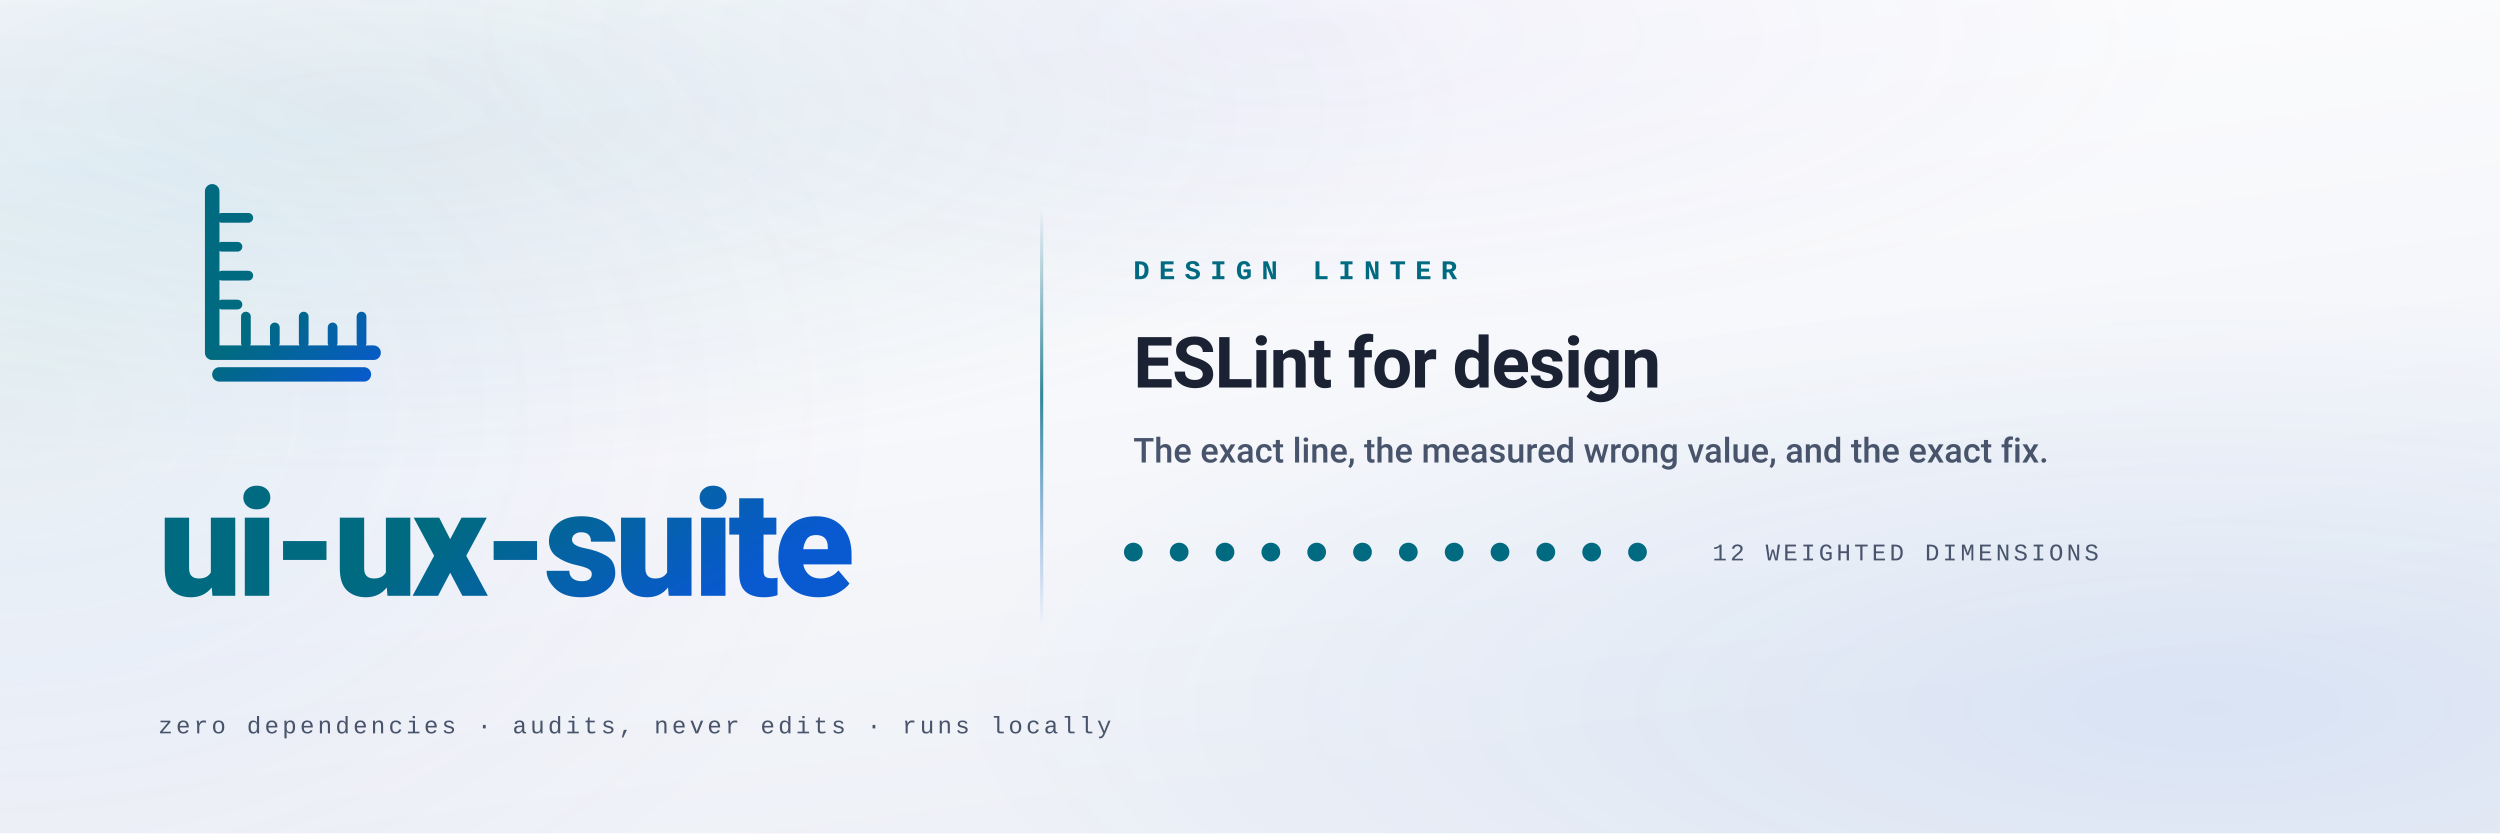
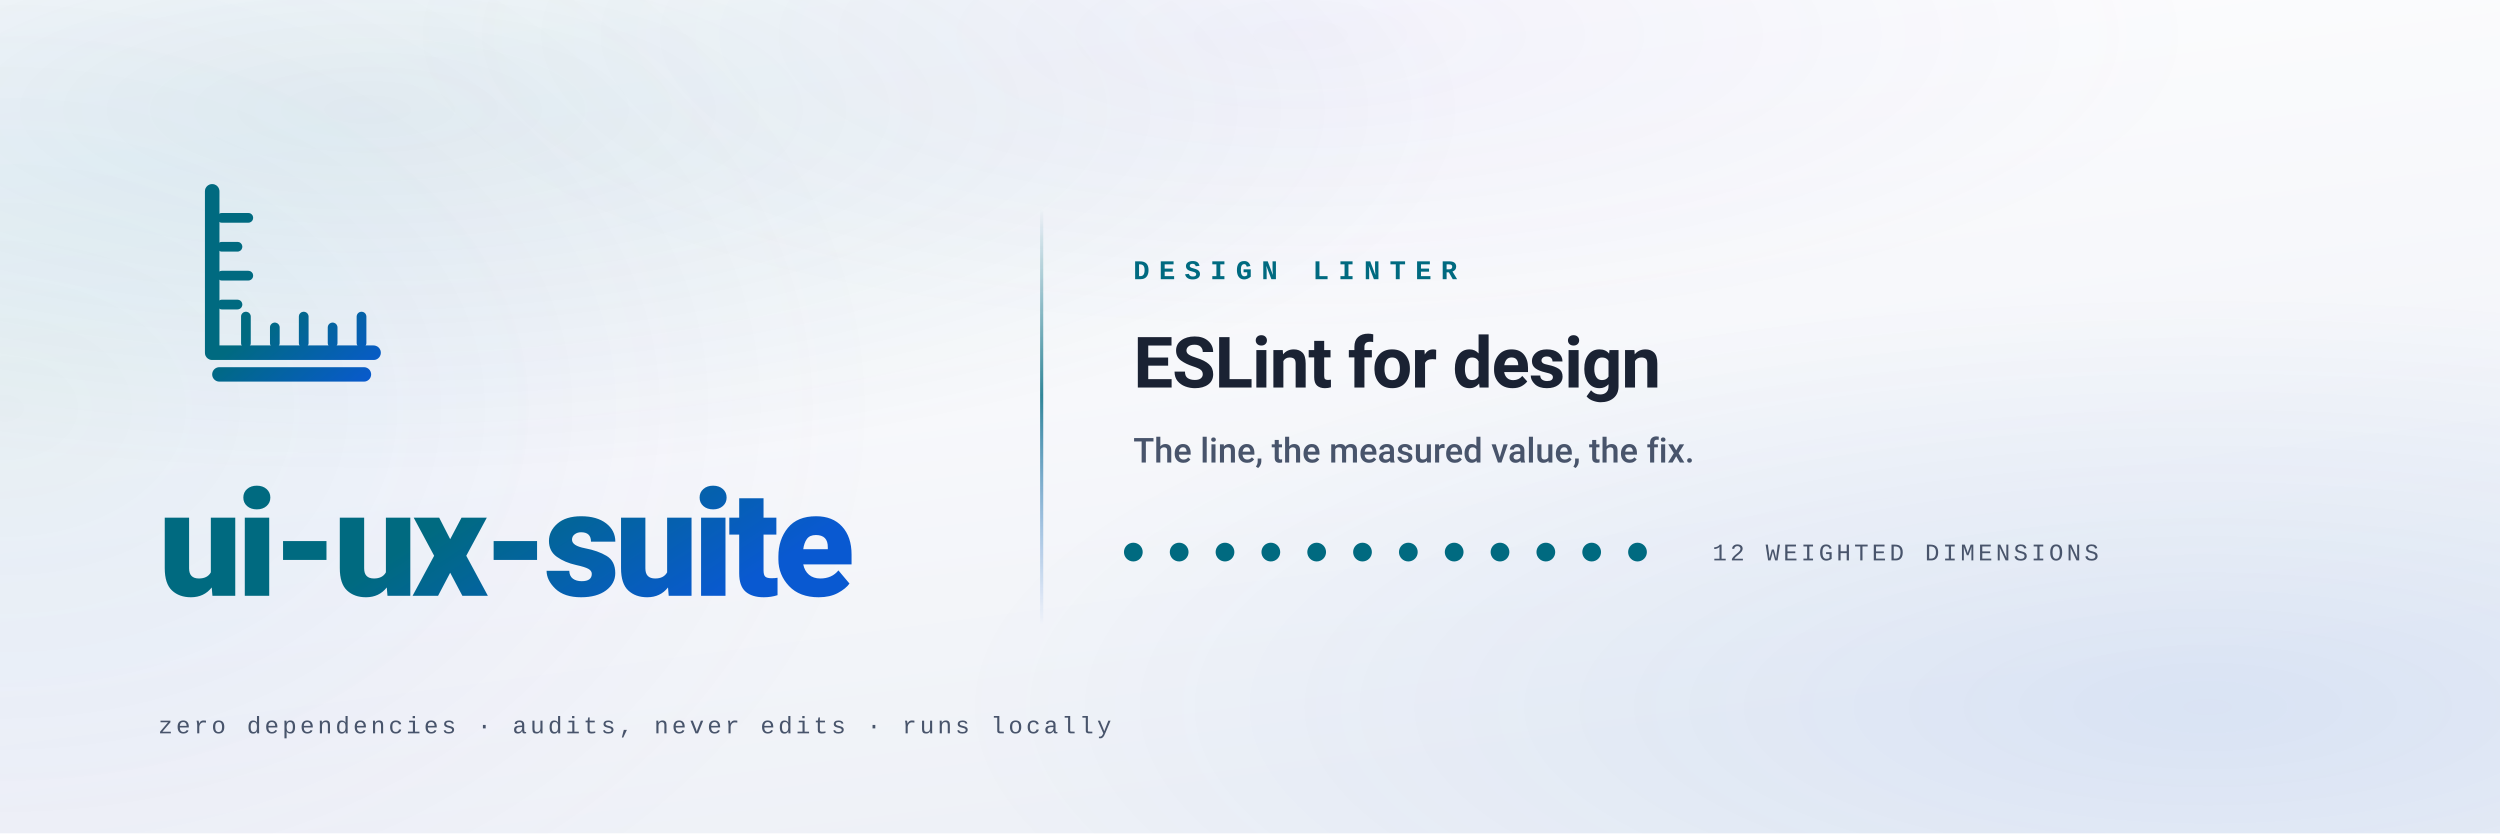
<svg xmlns="http://www.w3.org/2000/svg" viewBox="0 0 1200 400" fill="none" role="img" aria-label="ui-ux-suite, a design linter: the exact line, the measured wrong value, and the exact fix">
  <defs>
    <linearGradient id="ux-ground" x1="0" y1="0" x2="0.4" y2="1">
      <stop offset="0%" stop-color="#FFFFFF" />
      <stop offset="55%" stop-color="#F7F8FB" />
      <stop offset="100%" stop-color="#EEF1F7" />
    </linearGradient>
    <radialGradient id="ux-bloomA" cx="0.15" cy="0.13" r="0.44">
      <stop offset="0%" stop-color="#006A80" stop-opacity="0.10" />
      <stop offset="100%" stop-color="#006A80" stop-opacity="0" />
    </radialGradient>
    <radialGradient id="ux-bloomB" cx="0.88" cy="0.85" r="0.50">
      <stop offset="0%" stop-color="#0959D1" stop-opacity="0.09" />
      <stop offset="100%" stop-color="#0959D1" stop-opacity="0" />
    </radialGradient>
    <radialGradient id="ux-bloomC" cx="0.52" cy="0.04" r="0.36">
      <stop offset="0%" stop-color="#5D4BD1" stop-opacity="0.06" />
      <stop offset="100%" stop-color="#5D4BD1" stop-opacity="0" />
    </radialGradient>
    <radialGradient id="ux-wash" cx="0.5" cy="0.5" r="0.5">
      <stop offset="0%" stop-color="#006A80" stop-opacity="0.07" />
      <stop offset="42%" stop-color="#0959D1" stop-opacity="0.043" />
      <stop offset="76%" stop-color="#5D4BD1" stop-opacity="0.016" />
      <stop offset="100%" stop-color="#5D4BD1" stop-opacity="0" />
    </radialGradient>
    <clipPath id="ux-frame">
      <rect width="1200" height="400" />
    </clipPath>
    <linearGradient id="ux-rule" gradientUnits="userSpaceOnUse" x1="500" y1="100" x2="500" y2="300">
      <stop offset="0%" stop-color="#006A80" stop-opacity="0" />
      <stop offset="45%" stop-color="#006A80" stop-opacity="0.8" />
      <stop offset="100%" stop-color="#0959D1" stop-opacity="0" />
    </linearGradient>
    <linearGradient id="ux-ink" gradientUnits="userSpaceOnUse" x1="62" y1="60" x2="200" y2="220">
      <stop class="uxk1" offset="0%" stop-color="#006A80" />
      <stop class="uxk2" offset="52%" stop-color="#006A80" />
      <stop class="uxk3" offset="100%" stop-color="#0959D1" />
    </linearGradient>
    <clipPath id="ux-cal">
      <rect class="uxcal" x="62" y="208" width="132" height="12" />
    </clipPath>
    <linearGradient id="ux-word" x1="0" y1="0" x2="1" y2="0.25">
      <stop class="uxk1" offset="0%" stop-color="#006A80" />
      <stop class="uxk2" offset="46%" stop-color="#006A80" />
      <stop class="uxk3" offset="100%" stop-color="#0959D1" />
    </linearGradient>
  </defs>
  <style>
    .disp { font-family: system-ui, -apple-system, 'Segoe UI', Roboto, 'Helvetica Neue', Arial, sans-serif; }
    .mono { font-family: ui-monospace, SFMono-Regular, 'SF Mono', Menlo, Consolas, 'Liberation Mono', monospace; }
    .eyebrow { font-size: 13px; font-weight: 600; letter-spacing: 4.5px; fill: #006A80; }
    .head    { font-size: 34px; font-weight: 700; fill: #1A2233; letter-spacing: -0.5px; }
    .sub     { font-size: 16.5px; font-weight: 500; fill: #48546B; }
    .tag     { font-size: 11.5px; letter-spacing: 1.6px; fill: #48546B; }
    .chip    { font-size: 11.5px; letter-spacing: 1.2px; fill: #48546B; }
    @keyframes ux-breathe { 0%,100% { opacity:0.72; } 50% { opacity:1; } }
    .uxbloom { animation: ux-breathe 11s ease-in-out infinite; }
    @keyframes ux-sweep { 0% { transform: translateX(-360px); } 100% { transform: translateX(1560px); } }
    .uxwash { animation: ux-sweep 17s cubic-bezier(.5,0,.5,1) infinite; }
    @keyframes ux-pip { 0%,100% { opacity: 0.5; } 50% { opacity: 1; } }
    .uxp1 { animation: ux-pip 5s ease-in-out infinite 0.0s; }
    .uxp2 { animation: ux-pip 5s ease-in-out infinite 0.35s; }
    .uxp3 { animation: ux-pip 5s ease-in-out infinite 0.7s; }
    .uxp4 { animation: ux-pip 5s ease-in-out infinite 1.05s; }
    .uxp5 { animation: ux-pip 5s ease-in-out infinite 1.4s; }
    .uxp6 { animation: ux-pip 5s ease-in-out infinite 1.75s; }
    .uxp7 { animation: ux-pip 5s ease-in-out infinite 2.1s; }
    .uxp8 { animation: ux-pip 5s ease-in-out infinite 2.45s; }
    .uxp9 { animation: ux-pip 5s ease-in-out infinite 2.8s; }
    .uxp10 { animation: ux-pip 5s ease-in-out infinite 3.15s; }
    .uxp11 { animation: ux-pip 5s ease-in-out infinite 3.5s; }
    .uxp12 { animation: ux-pip 5s ease-in-out infinite 3.85s; }
    @keyframes ux-tick { 0%,100% { opacity: 0.34; } 44%,62% { opacity: 1; } }
    .uxt1 { animation: ux-tick 6s ease-in-out infinite 0.0s; }
    .uxt2 { animation: ux-tick 6s ease-in-out infinite 0.16s; }
    .uxt3 { animation: ux-tick 6s ease-in-out infinite 0.32s; }
    .uxt4 { animation: ux-tick 6s ease-in-out infinite 0.48s; }
    .uxt5 { animation: ux-tick 6s ease-in-out infinite 0.64s; }
    .uxt6 { animation: ux-tick 6s ease-in-out infinite 0.8s; }
    .uxt7 { animation: ux-tick 6s ease-in-out infinite 0.96s; }
    .uxt8 { animation: ux-tick 6s ease-in-out infinite 1.12s; }
    .uxt9 { animation: ux-tick 6s ease-in-out infinite 1.28s; }
    @keyframes ux-cal { 0%,8% { width: 0; } 62%,88% { width: 132px; } 98%,100% { width: 0; } }
    .uxcal { animation: ux-cal 6s cubic-bezier(.3,0,.2,1) infinite; }
    @keyframes ux-k1 { 0%,100% { stop-color:#006A80; } 50% { stop-color:#0959D1; } }
    @keyframes ux-k2 { 0%,100% { stop-color:#006A80; } 50% { stop-color:#006A80; } }
    @keyframes ux-k3 { 0%,100% { stop-color:#0959D1; } 50% { stop-color:#5D4BD1; } }
    .uxk1 { animation: ux-k1 14s ease-in-out infinite; }
    .uxk2 { animation: ux-k2 14s ease-in-out infinite; }
    .uxk3 { animation: ux-k3 14s ease-in-out infinite; }
    @media (prefers-reduced-motion: reduce) { * { animation: none !important; } }
  </style>
  <rect width="1200" height="400" fill="url(#ux-ground)" />
  <g class="uxbloom">
    <rect width="1200" height="400" fill="url(#ux-bloomA)" />
    <rect width="1200" height="400" fill="url(#ux-bloomB)" />
    <rect width="1200" height="400" fill="url(#ux-bloomC)" />
  </g>
  <g clip-path="url(#ux-frame)">
    <g transform="translate(0,196)">
      <ellipse class="uxwash" cx="0" cy="0" rx="430" ry="300" fill="url(#ux-wash)" />
    </g>
  </g>
  <g transform="translate(66,56) scale(0.5781)">
    <g opacity="0.26" stroke="url(#ux-ink)" stroke-width="8" stroke-linecap="round" fill="none">
      <path d="M62 62 L62 196 L196 196" stroke-width="12" stroke-linejoin="round" />
      <line x1="70" y1="84" x2="92" y2="84" />
      <line x1="70" y1="108" x2="83" y2="108" />
      <line x1="70" y1="132" x2="92" y2="132" />
      <line x1="70" y1="156" x2="83" y2="156" />
      <line x1="90" y1="188" x2="90" y2="166" />
      <line x1="114" y1="188" x2="114" y2="175" />
      <line x1="138" y1="188" x2="138" y2="166" />
      <line x1="162" y1="188" x2="162" y2="175" />
      <line x1="186" y1="188" x2="186" y2="166" />
    </g>
    <g>
      <path d="M62 62 L62 196 L196 196" fill="none" stroke="url(#ux-ink)" stroke-width="12" stroke-linecap="round" stroke-linejoin="round" />
    </g>
    <g stroke="url(#ux-ink)" stroke-width="8" stroke-linecap="round" fill="none">
      <line class="uxt1" x1="70" y1="84" x2="92" y2="84" />
      <line class="uxt2" x1="70" y1="108" x2="83" y2="108" />
      <line class="uxt3" x1="70" y1="132" x2="92" y2="132" />
      <line class="uxt4" x1="70" y1="156" x2="83" y2="156" />
      <line class="uxt5" x1="90" y1="188" x2="90" y2="166" />
      <line class="uxt6" x1="114" y1="188" x2="114" y2="175" />
      <line class="uxt7" x1="138" y1="188" x2="138" y2="166" />
      <line class="uxt8" x1="162" y1="188" x2="162" y2="175" />
      <line class="uxt9" x1="186" y1="188" x2="186" y2="166" />
    </g>
    <g clip-path="url(#ux-cal)">
      <rect x="62" y="208" width="132" height="12" rx="6" fill="url(#ux-ink)" />
    </g>
  </g>
  <g>
    <text class="disp" x="76" y="286" font-size="71" font-weight="800" letter-spacing="-2.5" fill="url(#ux-word)">ui-ux-suite</text>
  </g>
  <line x1="500" y1="100" x2="500" y2="300" stroke="url(#ux-rule)" stroke-width="1.5" />
  <g transform="translate(544,0)">
    <text class="mono eyebrow" x="0" y="134">DESIGN LINTER</text>
    <text class="disp head" x="0" y="186">ESLint for design</text>
-     <text class="disp sub" x="0" y="222">The exact line, the measured wrong value, and the exact fix.</text>
+     <text class="disp sub" x="0" y="222">The line, the measured value, the fix.</text>
    <g transform="translate(0,265)">
      <g class="uxp1">
        <circle cx="0" cy="0" r="4.5" fill="#006A80" />
      </g>
      <g class="uxp2">
        <circle cx="22" cy="0" r="4.5" fill="#006A80" />
      </g>
      <g class="uxp3">
        <circle cx="44" cy="0" r="4.5" fill="#006A80" />
      </g>
      <g class="uxp4">
        <circle cx="66" cy="0" r="4.5" fill="#006A80" />
      </g>
      <g class="uxp5">
        <circle cx="88" cy="0" r="4.5" fill="#006A80" />
      </g>
      <g class="uxp6">
        <circle cx="110" cy="0" r="4.5" fill="#006A80" />
      </g>
      <g class="uxp7">
        <circle cx="132" cy="0" r="4.5" fill="#006A80" />
      </g>
      <g class="uxp8">
        <circle cx="154" cy="0" r="4.5" fill="#006A80" />
      </g>
      <g class="uxp9">
        <circle cx="176" cy="0" r="4.5" fill="#006A80" />
      </g>
      <g class="uxp10">
        <circle cx="198" cy="0" r="4.5" fill="#006A80" />
      </g>
      <g class="uxp11">
        <circle cx="220" cy="0" r="4.5" fill="#006A80" />
      </g>
      <g class="uxp12">
        <circle cx="242" cy="0" r="4.5" fill="#006A80" />
      </g>
      <text class="mono tag" x="278" y="4">12 WEIGHTED DIMENSIONS</text>
    </g>
  </g>
  <text class="mono tag" x="76" y="352">zero dependencies  ·  audits, never edits  ·  runs locally</text>
</svg>
